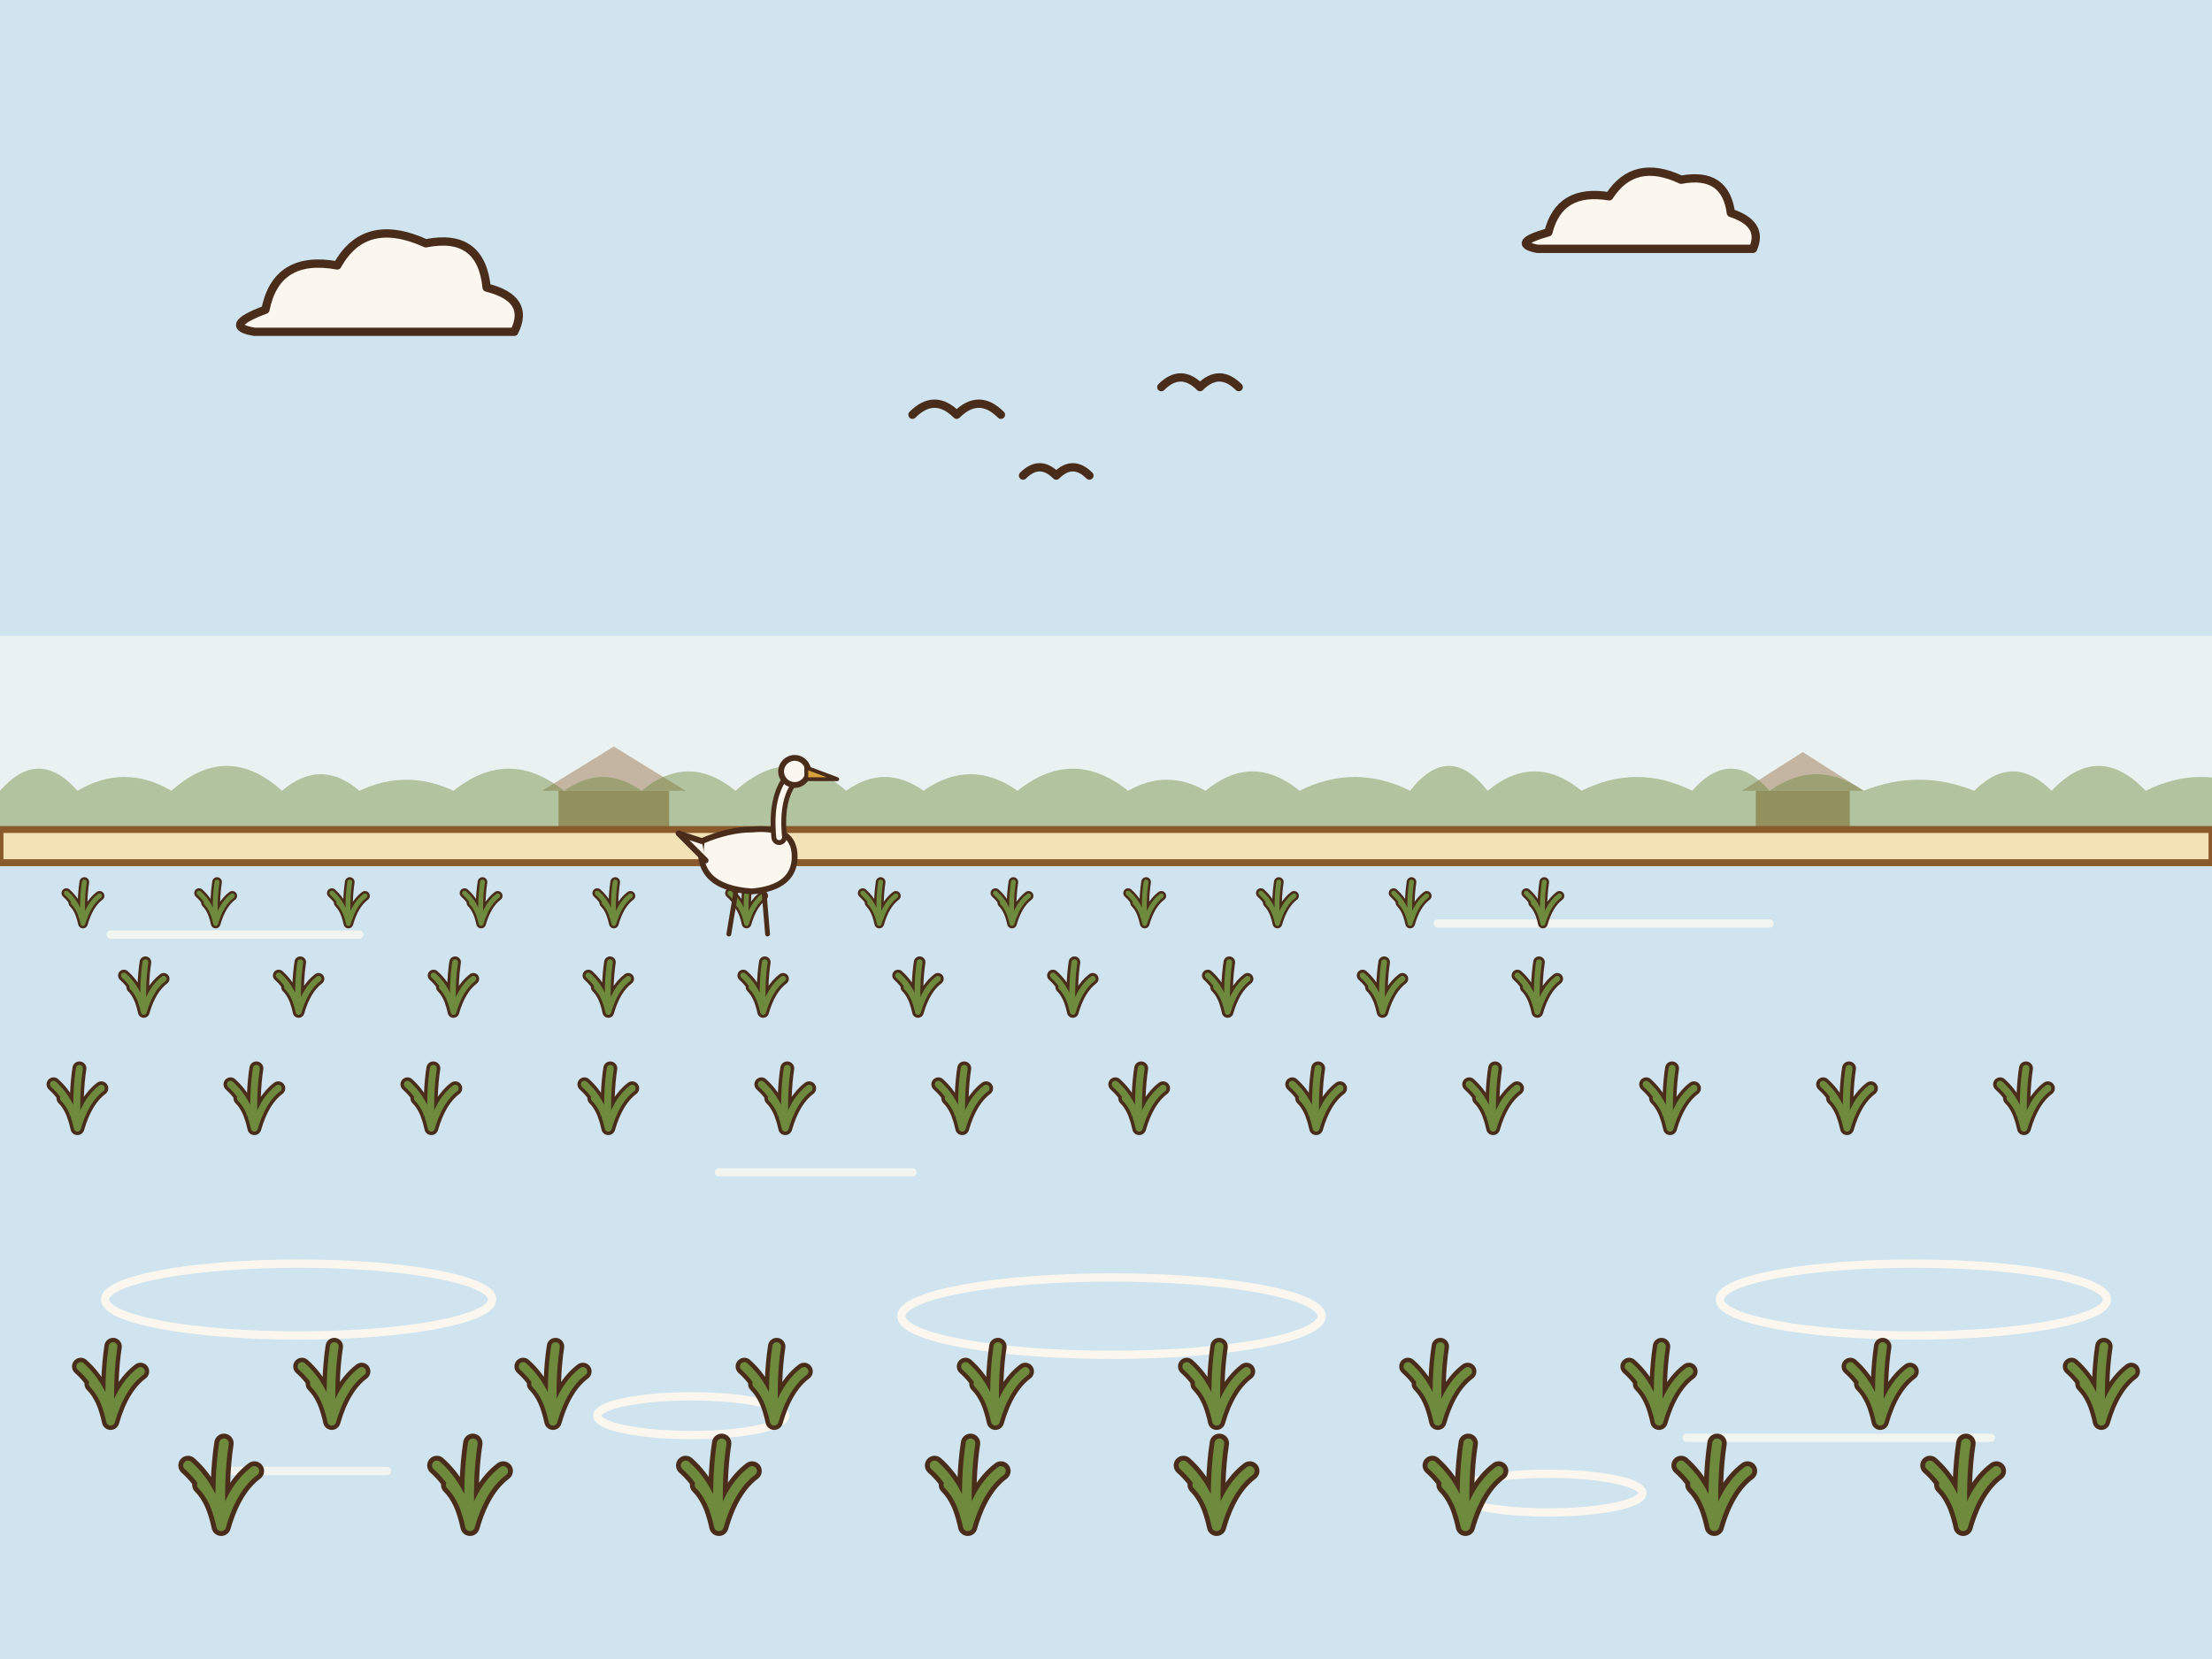
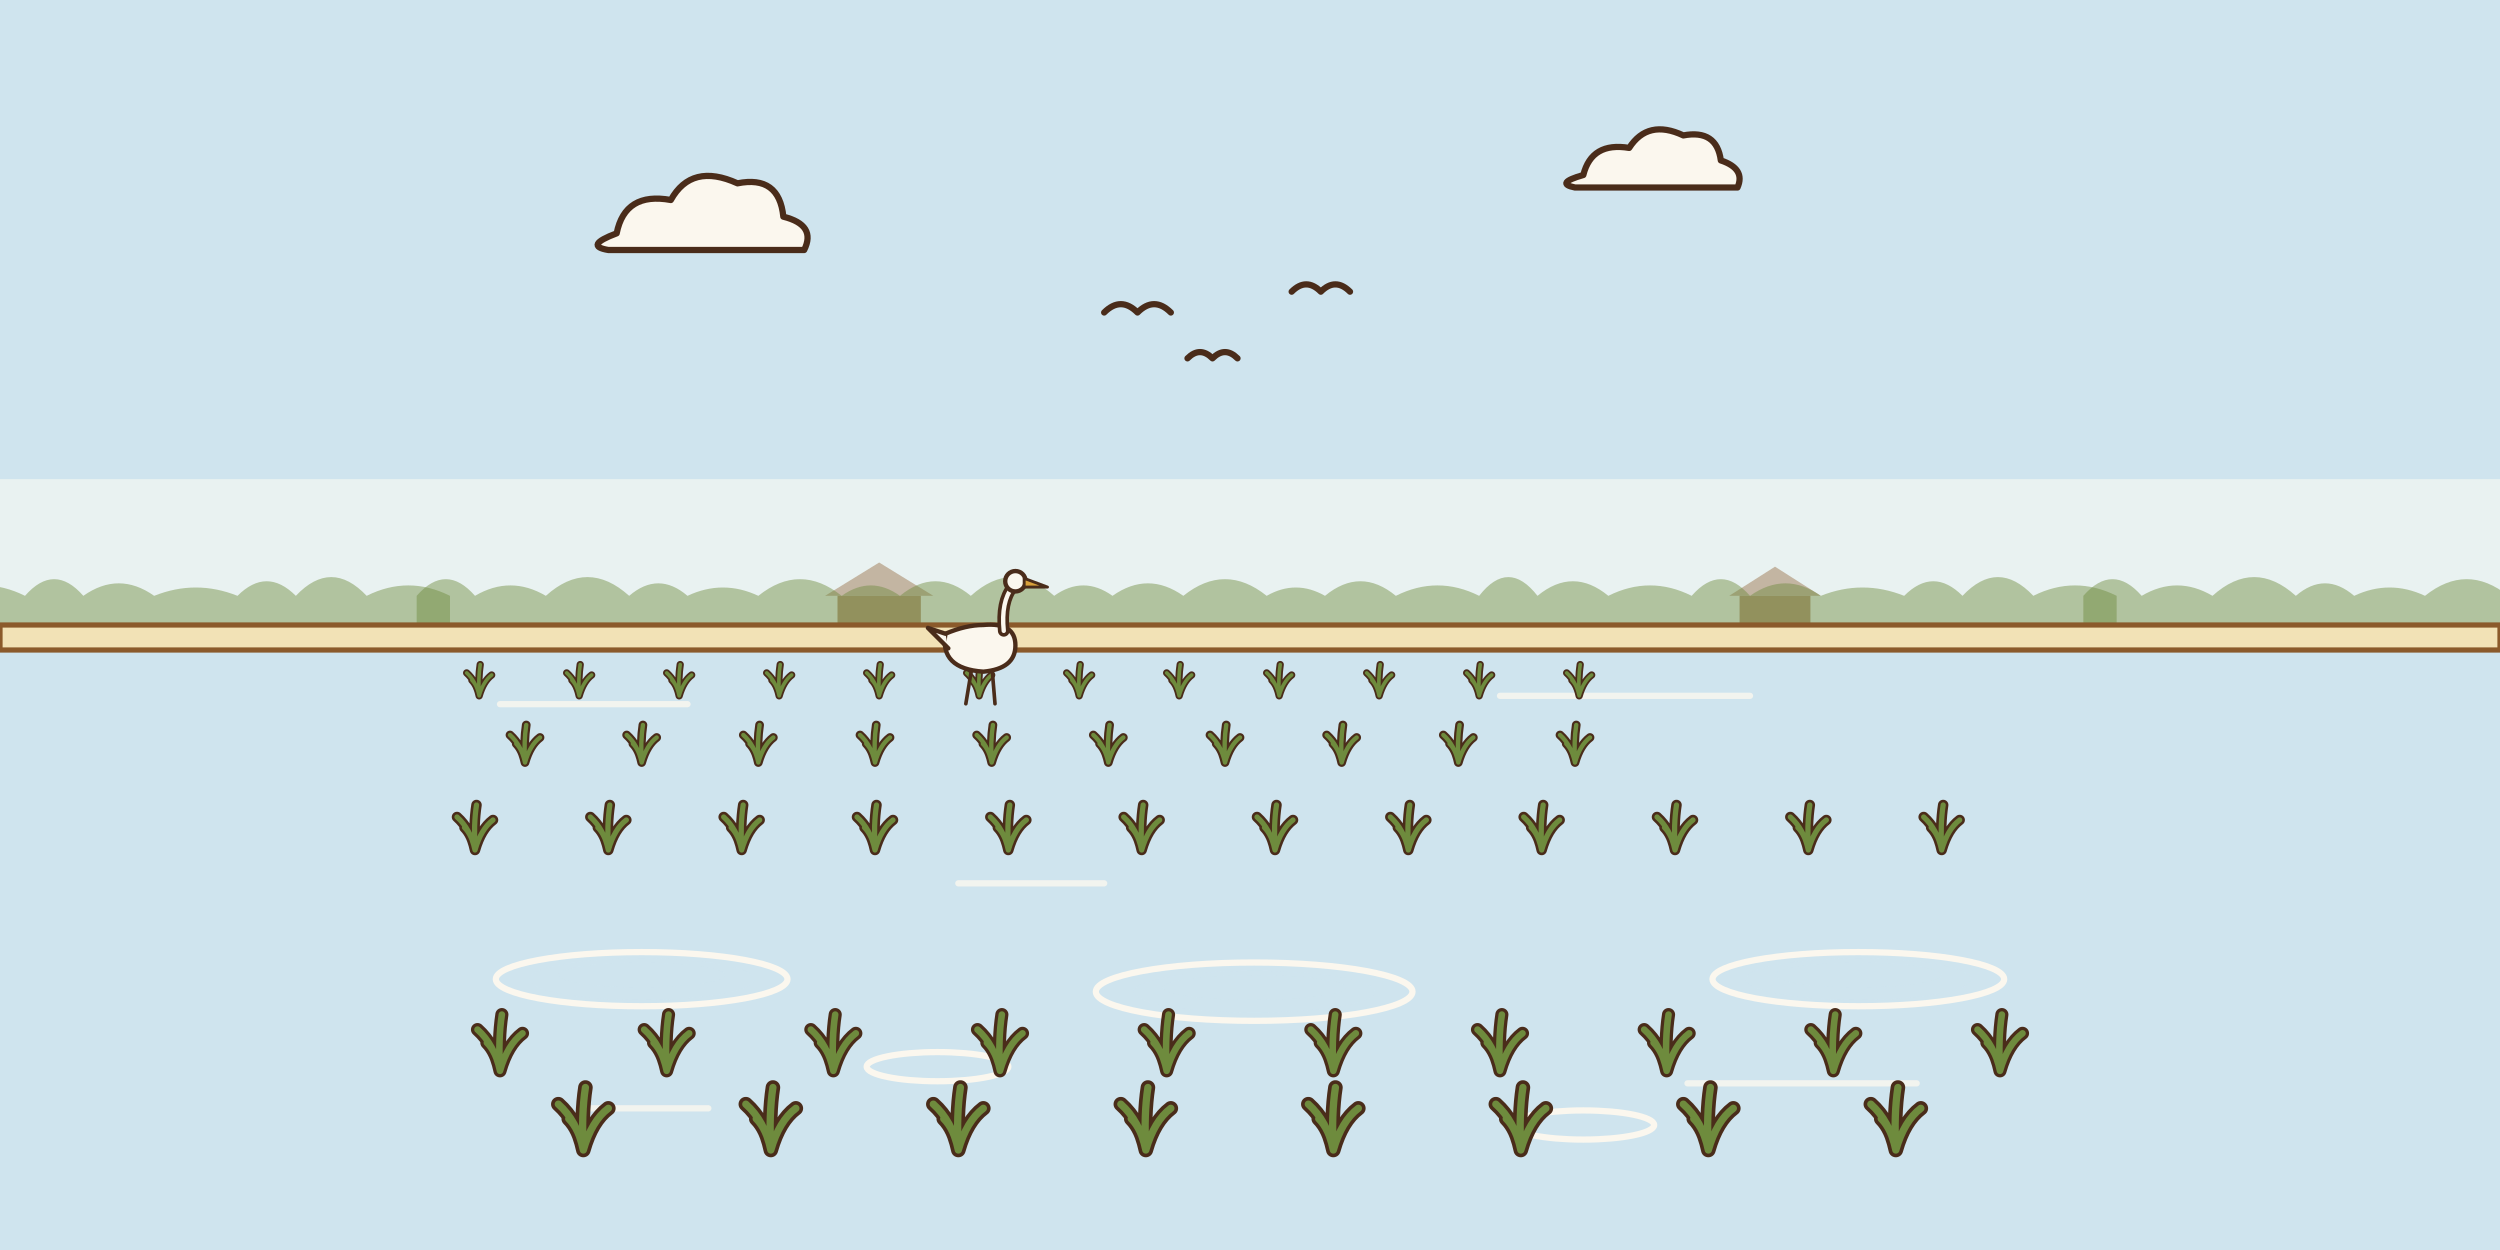
- <svg xmlns="http://www.w3.org/2000/svg" viewBox="0 0 800 600">
+ <svg xmlns="http://www.w3.org/2000/svg" viewBox="-200 0 1200 600">
  <defs>
    <g id="sd">
      <path d="M0 0q-3-14-12-22M0 0q-1-17 1-30M0 0q4-14 12-20M0 0q-2-10-7-15" fill="none" stroke="#4A2C1A" stroke-width="7" stroke-linecap="round" />
      <path d="M0 0q-3-14-12-22M0 0q-1-17 1-30M0 0q4-14 12-20M0 0q-2-10-7-15" fill="none" stroke="#6E8B3D" stroke-width="3.5" stroke-linecap="round" />
    </g>
  </defs>
-   <rect width="800" height="600" fill="#CFE4EE" />
-   <rect y="230" width="800" height="70" fill="#E9F2F1" />
+   <rect x="-200" width="1200" height="600" fill="#CFE4EE" />
+   <rect x="-200" y="230" width="1200" height="70" fill="#E9F2F1" />
  <g fill="#FBF7EE" stroke="#4A2C1A" stroke-width="3" stroke-linejoin="round">
    <path d="M96 112q4-20 26-16q10-18 32-8q20-4 22 16q16 4 10 16H92q-12-2 4-8z" />
    <path d="M560 84q4-16 22-13q9-14 26-6q16-3 18 12q12 4 8 13H556q-10-2 4-6z" />
  </g>
  <g fill="none" stroke="#4A2C1A" stroke-width="3" stroke-linecap="round" stroke-linejoin="round">
    <path d="M330 150q8-8 16 0q8-8 16 0M370 172q6-6 12 0q6-6 12 0M420 140q7-7 14 0q7-7 14 0" />
  </g>
  <g fill="#8B5A2B" fill-opacity="0.4">
    <path d="M196 286l26-16 26 16zM630 286l22-14 22 14z" />
    <path d="M202 286h40v14h-40zM635 286h34v14h-34z" fill-opacity="0.6" />
  </g>
-   <path d="M0 302V286q14 -16 28 0q17 -10 34 0q20 -18 40 0q14 -12 28 0q17 -8 34 0q20 -16 40 0q14 -10 28 0q17 -14 34 0q20 -18 40 0q14 -10 28 0q17 -12 34 0q20 -16 40 0q14 -8 28 0q17 -14 34 0q20 -10 40 0q14 -18 28 0q17 -14 34 0q20 -10 40 0q14 -16 28 0q17 -12 34 0q20 -8 40 0q14 -14 28 0q17 -18 34 0q20 -10 40 0V302Z" fill="#6E8B3D" fill-opacity="0.45" />
-   <path d="M0 300H800V312H0Z" fill="#F2E2B6" stroke="#8B5A2B" stroke-width="2.5" />
+   <path id="tl" d="M0 302V286q14 -16 28 0q17 -10 34 0q20 -18 40 0q14 -12 28 0q17 -8 34 0q20 -16 40 0q14 -10 28 0q17 -14 34 0q20 -18 40 0q14 -10 28 0q17 -12 34 0q20 -16 40 0q14 -8 28 0q17 -14 34 0q20 -10 40 0q14 -18 28 0q17 -14 34 0q20 -10 40 0q14 -16 28 0q17 -12 34 0q20 -8 40 0q14 -14 28 0q17 -18 34 0q20 -10 40 0V302Z" fill="#6E8B3D" fill-opacity="0.45" />
+   <use href="#tl" x="-800" />
+   <use href="#tl" x="800" />
+   <path d="M-200 300H1000V312H-200Z" fill="#F2E2B6" stroke="#8B5A2B" stroke-width="2.5" />
  <g fill="none" stroke="#FBF7EE" stroke-width="3" stroke-linecap="round" stroke-opacity="0.8">
    <path d="M40 338h90M520 334h120M260 424h70M610 520h110M80 532h60" />
  </g>
  <g>
    <use data-part="seedling" href="#sd" transform="translate(30 334) scale(0.5)" />
    <use data-part="seedling" href="#sd" transform="translate(78 334) scale(0.5)" />
    <use data-part="seedling" href="#sd" transform="translate(126 334) scale(0.5)" />
    <use data-part="seedling" href="#sd" transform="translate(174 334) scale(0.5)" />
    <use data-part="seedling" href="#sd" transform="translate(222 334) scale(0.5)" />
    <use data-part="seedling" href="#sd" transform="translate(270 334) scale(0.5)" />
    <use data-part="seedling" href="#sd" transform="translate(318 334) scale(0.5)" />
    <use data-part="seedling" href="#sd" transform="translate(366 334) scale(0.5)" />
    <use data-part="seedling" href="#sd" transform="translate(414 334) scale(0.5)" />
    <use data-part="seedling" href="#sd" transform="translate(462 334) scale(0.5)" />
    <use data-part="seedling" href="#sd" transform="translate(510 334) scale(0.5)" />
    <use data-part="seedling" href="#sd" transform="translate(558 334) scale(0.5)" />
    <use data-part="seedling" href="#sd" transform="translate(52 366) scale(0.6)" />
    <use data-part="seedling" href="#sd" transform="translate(108 366) scale(0.6)" />
    <use data-part="seedling" href="#sd" transform="translate(164 366) scale(0.6)" />
    <use data-part="seedling" href="#sd" transform="translate(220 366) scale(0.6)" />
    <use data-part="seedling" href="#sd" transform="translate(276 366) scale(0.6)" />
    <use data-part="seedling" href="#sd" transform="translate(332 366) scale(0.6)" />
    <use data-part="seedling" href="#sd" transform="translate(388 366) scale(0.6)" />
    <use data-part="seedling" href="#sd" transform="translate(444 366) scale(0.6)" />
    <use data-part="seedling" href="#sd" transform="translate(500 366) scale(0.6)" />
    <use data-part="seedling" href="#sd" transform="translate(556 366) scale(0.6)" />
    <use data-part="seedling" href="#sd" transform="translate(28 408) scale(0.72)" />
    <use data-part="seedling" href="#sd" transform="translate(92 408) scale(0.72)" />
    <use data-part="seedling" href="#sd" transform="translate(156 408) scale(0.72)" />
    <use data-part="seedling" href="#sd" transform="translate(220 408) scale(0.72)" />
    <use data-part="seedling" href="#sd" transform="translate(284 408) scale(0.72)" />
    <use data-part="seedling" href="#sd" transform="translate(348 408) scale(0.72)" />
    <use data-part="seedling" href="#sd" transform="translate(412 408) scale(0.72)" />
    <use data-part="seedling" href="#sd" transform="translate(476 408) scale(0.72)" />
    <use data-part="seedling" href="#sd" transform="translate(540 408) scale(0.72)" />
    <use data-part="seedling" href="#sd" transform="translate(604 408) scale(0.72)" />
    <use data-part="seedling" href="#sd" transform="translate(668 408) scale(0.72)" />
    <use data-part="seedling" href="#sd" transform="translate(732 408) scale(0.72)" />
  </g>
  <g transform="translate(272 300) scale(0.7)" stroke="#4A2C1A" stroke-width="3" stroke-linejoin="round" stroke-linecap="round">
    <path d="M-8 30L-12 54M6 30L8 54" fill="none" stroke-width="2.5" />
    <path d="M-26 6Q-30 30 0 32Q22 30 22 14Q22 -2 0 0Q-12 0 -26 6Z" fill="#FBF7EE" />
    <path d="M14 4Q12 -16 20 -26" fill="none" stroke-width="8" />
    <path d="M14 4Q12 -16 20 -26" fill="none" stroke="#FBF7EE" stroke-width="3" />
    <circle cx="22" cy="-30" r="7" fill="#FBF7EE" />
    <path d="M28 -32L44 -26L28 -26Z" fill="#D9A13B" stroke-width="2" />
    <path d="M-26 6L-38 2L-24 16" fill="#FBF7EE" />
  </g>
  <g fill="#CFE4EE" fill-opacity="0.85" stroke="none">
    <ellipse cx="108" cy="470" rx="54" ry="10" />
    <ellipse cx="402" cy="476" rx="58" ry="10" />
    <ellipse cx="692" cy="470" rx="54" ry="10" />
  </g>
  <use data-person="nong-dan-cay" data-slot="farmer" x="10" y="262" width="210" height="210" />
  <g transform="translate(800 0) scale(-1 1)">
    <use data-person="nong-dan-cay" data-slot="farmer" x="10" y="262" width="210" height="210" />
  </g>
  <use data-person="me-cay" data-slot="mother" x="290" y="250" width="230" height="230" />
  <g fill="#CFE4EE" fill-opacity="0.7" stroke="none">
    <ellipse cx="108" cy="468" rx="40" ry="6" />
    <ellipse cx="402" cy="474" rx="44" ry="6" />
    <ellipse cx="692" cy="468" rx="40" ry="6" />
  </g>
  <g fill="none" stroke="#FBF7EE" stroke-width="3">
    <ellipse data-part="ripple" cx="108" cy="470" rx="70" ry="13" />
    <ellipse data-part="ripple" cx="402" cy="476" rx="76" ry="14" />
    <ellipse data-part="ripple" cx="692" cy="470" rx="70" ry="13" />
    <ellipse data-part="ripple" cx="250" cy="512" rx="34" ry="7" />
    <ellipse data-part="ripple" cx="560" cy="540" rx="34" ry="7" />
  </g>
  <g>
    <use data-part="seedling" href="#sd" transform="translate(40 514) scale(0.9)" />
    <use data-part="seedling" href="#sd" transform="translate(120 514) scale(0.9)" />
    <use data-part="seedling" href="#sd" transform="translate(200 514) scale(0.9)" />
    <use data-part="seedling" href="#sd" transform="translate(280 514) scale(0.9)" />
    <use data-part="seedling" href="#sd" transform="translate(360 514) scale(0.9)" />
    <use data-part="seedling" href="#sd" transform="translate(440 514) scale(0.9)" />
    <use data-part="seedling" href="#sd" transform="translate(520 514) scale(0.9)" />
    <use data-part="seedling" href="#sd" transform="translate(600 514) scale(0.9)" />
    <use data-part="seedling" href="#sd" transform="translate(680 514) scale(0.9)" />
    <use data-part="seedling" href="#sd" transform="translate(760 514) scale(0.9)" />
    <use data-part="seedling" href="#sd" transform="translate(80 552)" />
    <use data-part="seedling" href="#sd" transform="translate(170 552)" />
    <use data-part="seedling" href="#sd" transform="translate(260 552)" />
    <use data-part="seedling" href="#sd" transform="translate(350 552)" />
    <use data-part="seedling" href="#sd" transform="translate(440 552)" />
    <use data-part="seedling" href="#sd" transform="translate(530 552)" />
    <use data-part="seedling" href="#sd" transform="translate(620 552)" />
    <use data-part="seedling" href="#sd" transform="translate(710 552)" />
  </g>
  <use data-include="road" x="0" y="560" />
</svg>
